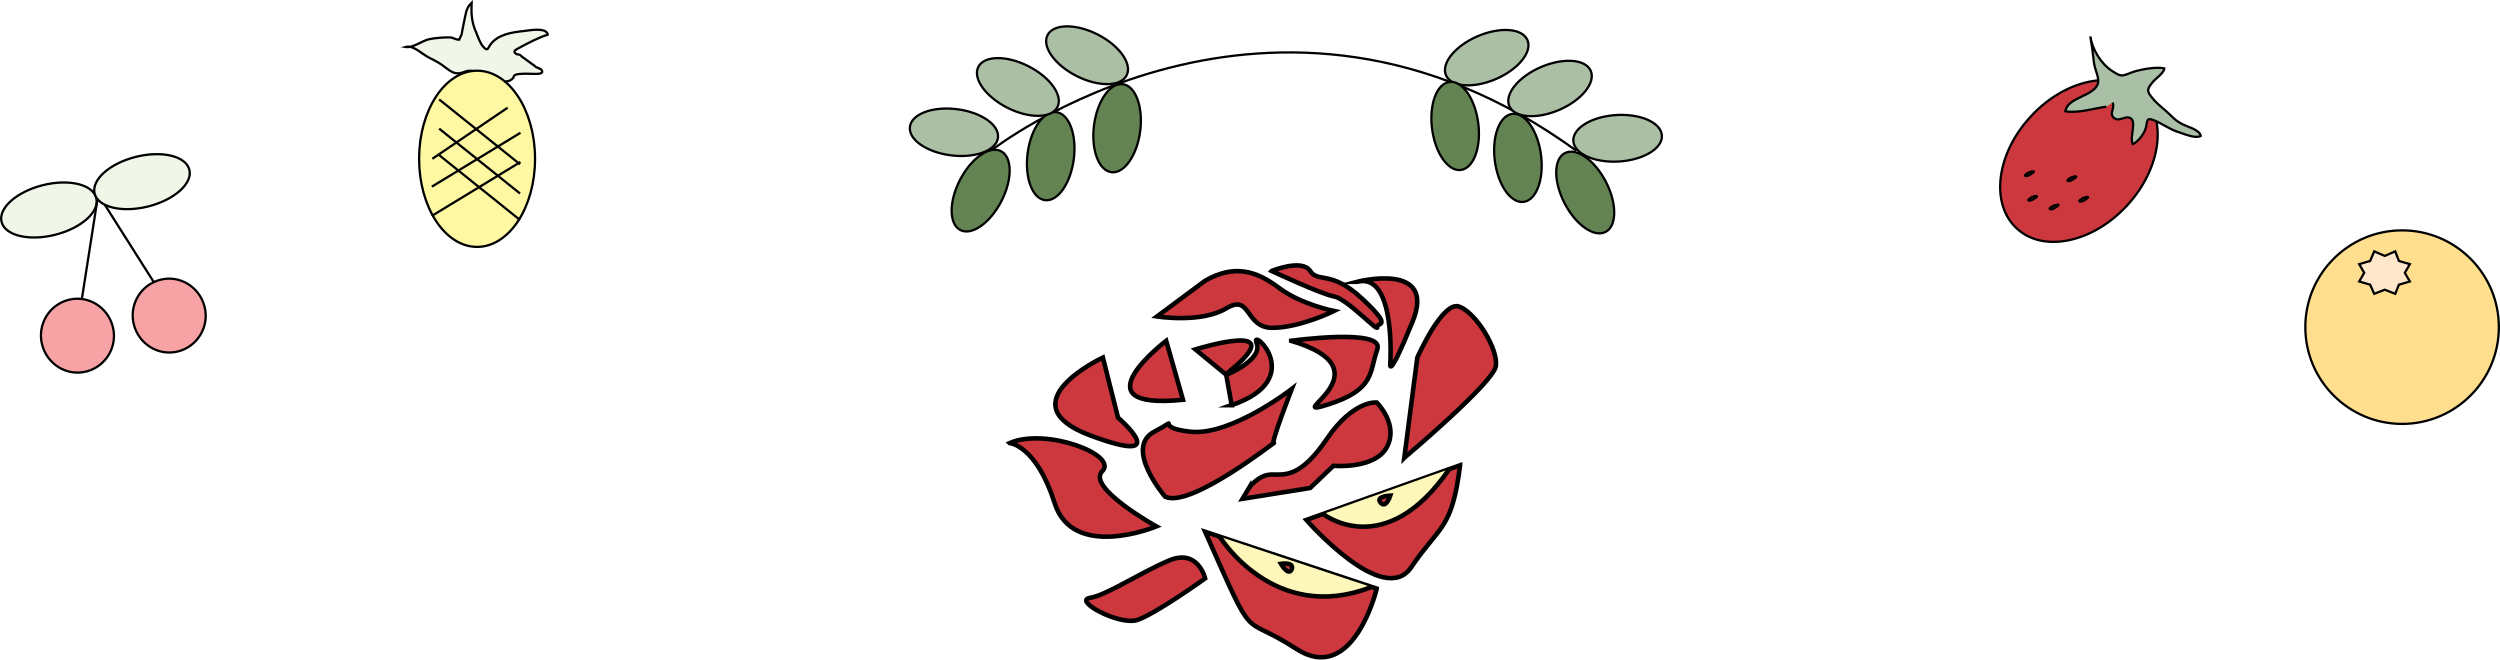
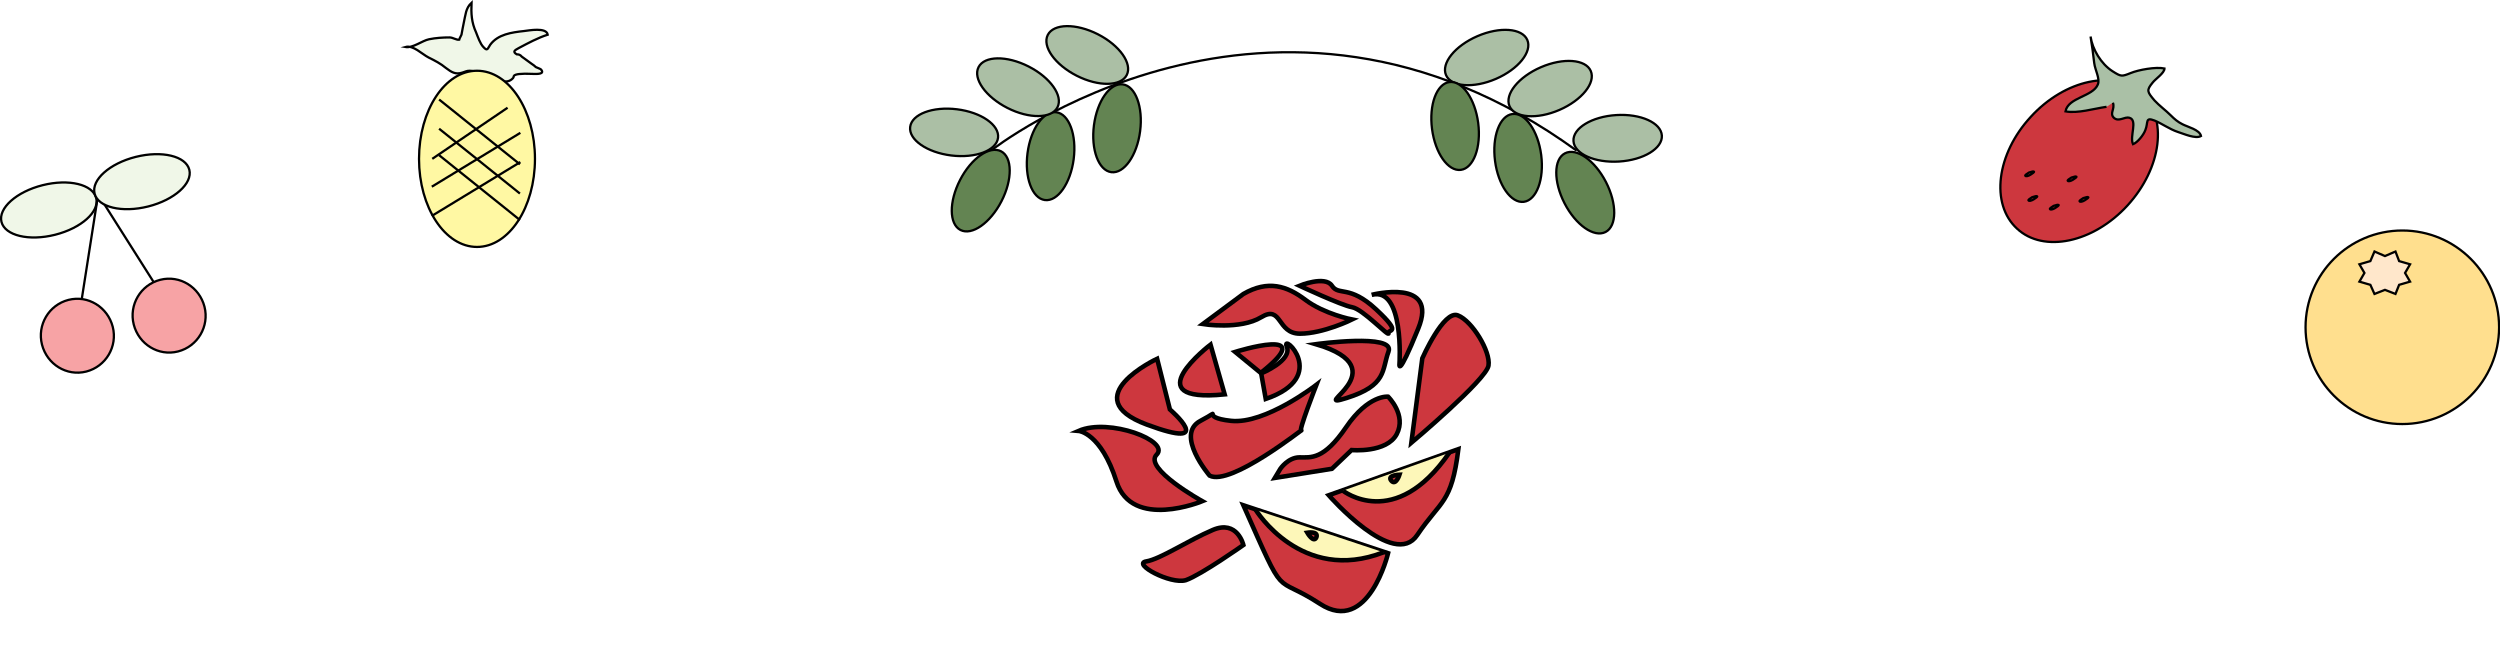
- <svg xmlns="http://www.w3.org/2000/svg" id="Layer_1" viewBox="0 0 547.71 144.51">
-   <defs>
-     <style>.cls-1{stroke-miterlimit:10;stroke-width:.5px;}.cls-1,.cls-2,.cls-3,.cls-4,.cls-5,.cls-6,.cls-7,.cls-8,.cls-9,.cls-10,.cls-11,.cls-12,.cls-13,.cls-14,.cls-15,.cls-16,.cls-17,.cls-18{stroke:#000;}.cls-1,.cls-2,.cls-3,.cls-11{fill:#abbfa5;}.cls-2{stroke-miterlimit:10;stroke-width:.5px;}.cls-3{stroke-miterlimit:10;stroke-width:.5px;}.cls-4{stroke-miterlimit:10;stroke-width:.5px;}.cls-4,.cls-12{fill:#638452;}.cls-5,.cls-7,.cls-8,.cls-9,.cls-10,.cls-13,.cls-14,.cls-15,.cls-18{stroke-width:.5px;}.cls-5,.cls-18{fill:none;}.cls-6{stroke-miterlimit:10;stroke-width:.5px;}.cls-6,.cls-10{fill:#f0f7e8;}.cls-7{fill:#ffe7cb;}.cls-7,.cls-8,.cls-9,.cls-10,.cls-13,.cls-14,.cls-15,.cls-16,.cls-17,.cls-18{stroke-miterlimit:10;}.cls-8{fill:#fff8a3;}.cls-9{fill:#ffdf8e;}.cls-11{stroke-miterlimit:10;stroke-width:.5px;}.cls-12{stroke-miterlimit:10;stroke-width:.5px;}.cls-13,.cls-17{fill:#cd373e;}.cls-14{fill:#aac0a6;}.cls-15{fill:#f7a3a5;}.cls-16{fill:#fdf7b9;}</style>
-   </defs>
+ <svg xmlns="http://www.w3.org/2000/svg" version="1.1" id="Layer_1" x="0px" y="0px" viewBox="0 0 547.7 144.5" style="enable-background:new 0 0 547.7 144.5;" xml:space="preserve">
+   <style type="text/css">
+ 	.st0{fill:#CD373E;stroke:#000000;stroke-width:0.5;stroke-miterlimit:10;}
+ 	.st1{fill:#AAC0A6;stroke:#000000;stroke-width:0.5;stroke-miterlimit:10;}
+ 	.st2{fill:none;stroke:#000000;stroke-width:0.5;}
+ 	.st3{fill:#FFDF8E;stroke:#000000;stroke-width:0.5;stroke-miterlimit:10;}
+ 	.st4{fill:#FFE7CB;stroke:#000000;stroke-width:0.5;stroke-miterlimit:10;}
+ 	.st5{fill:#F0F7E8;stroke:#000000;stroke-width:0.5;stroke-miterlimit:10;}
+ 	.st6{fill:#FFF8A3;stroke:#000000;stroke-width:0.5;stroke-miterlimit:10;}
+ 	.st7{fill:#F7A3A5;stroke:#000000;stroke-width:0.5;stroke-miterlimit:10;}
+ 	.st8{fill:#F0F7E8;stroke:#000000;stroke-width:0.5;stroke-miterlimit:10;}
+ 	.st9{fill:none;stroke:#000000;stroke-width:0.5;stroke-miterlimit:10;}
+ 	.st10{fill:#ABBFA5;stroke:#000000;stroke-width:0.5;stroke-miterlimit:10;}
+ 	.st11{fill:#ABBFA5;stroke:#000000;stroke-width:0.5;stroke-miterlimit:10;}
+ 	.st12{fill:#638452;stroke:#000000;stroke-width:0.5;stroke-miterlimit:10;}
+ 	.st13{fill:#638452;stroke:#000000;stroke-width:0.5;stroke-miterlimit:10;}
+ 	.st14{fill:#ABBFA5;stroke:#000000;stroke-width:0.5;stroke-miterlimit:9.999;}
+ 	.st15{fill:#ABBFA5;stroke:#000000;stroke-width:0.5;stroke-miterlimit:10;}
+ 	.st16{fill:#CD373E;stroke:#000000;stroke-miterlimit:10;}
+ 	.st17{fill:#FDF7B9;stroke:#000000;stroke-miterlimit:10;}
+ </style>
  <g>
-     <path class="cls-13" d="M441.86,50.07c5.8,5.4,16.7,3.1,24.2-5.1,7.5-8.2,8.9-19.2,3-24.5-5.8-5.4-16.7-3.1-24.2,5.1-7.5,8.1-8.9,19.1-3,24.5" />
-     <path class="cls-14" d="M461.46,23.37c-2.8,.4-6.3,1.5-9,1,.6-3.1,6-3.2,7.1-5.9,.5-1.3-.6-3.1-.8-4.7-.2-1.9-.5-3.9-.8-5.8,.4,2.8,2.3,6,4.8,7.6,1.9,1.2,2,1.2,4,.4,1.7-.7,5.5-1.4,7.4-1,0,1-2,2.3-2.6,3.1-1.4,1.7-1.2,2,.4,3.9,1,1.1,2.5,2.2,3.6,3.3,.8,.8,1.5,1.4,2.5,1.9,1.1,.6,3.8,1.2,4.1,2.6-1.2,.7-3.8-.5-5.1-.9-1.8-.6-3.4-1.8-5.1-2.5-2.1-.8-1.3,.4-2,2.1-.4,1.1-1.7,2.7-2.7,3.1-.8-1.7,1.1-5.3-.8-5.8-1.1-.3-2.3,1-3.4,0-1-1,.3-1.9-.2-3.3" />
-     <path class="cls-5" d="M454.06,39.37c.5-.3,.9-.6,.8-.7-.1-.1-.5,0-1.1,.2-.5,.3-.9,.6-.8,.7,.1,.2,.6,.1,1.1-.2Z" />
-     <path class="cls-5" d="M444.76,38.27c.5-.3,.9-.6,.8-.7-.1-.1-.5,0-1.1,.2-.5,.3-.9,.6-.8,.7,.1,.2,.6,.1,1.1-.2Z" />
-     <path class="cls-5" d="M456.66,43.87c.5-.3,.9-.6,.8-.7s-.5,0-1.1,.2c-.5,.3-.9,.6-.8,.7,.1,.2,.6,.1,1.1-.2Z" />
-     <path class="cls-5" d="M445.46,43.67c.5-.3,.9-.6,.8-.7s-.5,0-1.1,.2c-.5,.3-.9,.6-.8,.7,.1,.2,.6,.1,1.1-.2Z" />
-     <path class="cls-5" d="M450.16,45.57c.5-.3,.9-.6,.8-.7s-.5,0-1.1,.2c-.5,.3-.9,.6-.8,.7,.1,.2,.6,.1,1.1-.2Z" />
+     <path class="st0" d="M441.9,50.1c5.8,5.4,16.7,3.1,24.2-5.1s8.9-19.2,3-24.5c-5.8-5.4-16.7-3.1-24.2,5.1   C437.4,33.7,436,44.7,441.9,50.1" />
+     <path class="st1" d="M461.5,23.4c-2.8,0.4-6.3,1.5-9,1c0.6-3.1,6-3.2,7.1-5.9c0.5-1.3-0.6-3.1-0.8-4.7c-0.2-1.9-0.5-3.9-0.8-5.8   c0.4,2.8,2.3,6,4.8,7.6c1.9,1.2,2,1.2,4,0.4c1.7-0.7,5.5-1.4,7.4-1c0,1-2,2.3-2.6,3.1c-1.4,1.7-1.2,2,0.4,3.9   c1,1.1,2.5,2.2,3.6,3.3c0.8,0.8,1.5,1.4,2.5,1.9c1.1,0.6,3.8,1.2,4.1,2.6c-1.2,0.7-3.8-0.5-5.1-0.9c-1.8-0.6-3.4-1.8-5.1-2.5   c-2.1-0.8-1.3,0.4-2,2.1c-0.4,1.1-1.7,2.7-2.7,3.1c-0.8-1.7,1.1-5.3-0.8-5.8c-1.1-0.3-2.3,1-3.4,0c-1-1,0.3-1.9-0.2-3.3" />
+     <path class="st2" d="M454.1,39.4c0.5-0.3,0.9-0.6,0.8-0.7c-0.1-0.1-0.5,0-1.1,0.2c-0.5,0.3-0.9,0.6-0.8,0.7   C453.1,39.8,453.6,39.7,454.1,39.4z" />
+     <path class="st2" d="M444.8,38.3c0.5-0.3,0.9-0.6,0.8-0.7c-0.1-0.1-0.5,0-1.1,0.2c-0.5,0.3-0.9,0.6-0.8,0.7   C443.8,38.7,444.3,38.6,444.8,38.3z" />
+     <path class="st2" d="M456.7,43.9c0.5-0.3,0.9-0.6,0.8-0.7s-0.5,0-1.1,0.2c-0.5,0.3-0.9,0.6-0.8,0.7   C455.7,44.3,456.2,44.2,456.7,43.9z" />
+     <path class="st2" d="M445.5,43.7c0.5-0.3,0.9-0.6,0.8-0.7s-0.5,0-1.1,0.2c-0.5,0.3-0.9,0.6-0.8,0.7C444.5,44.1,445,44,445.5,43.7z" />
+     <path class="st2" d="M450.2,45.6c0.5-0.3,0.9-0.6,0.8-0.7s-0.5,0-1.1,0.2c-0.5,0.3-0.9,0.6-0.8,0.7C449.2,46,449.7,45.9,450.2,45.6   z" />
  </g>
  <g>
-     <path class="cls-9" d="M526.26,92.87c11.7,0,21.2-9.5,21.2-21.2s-9.5-21.2-21.2-21.2-21.2,9.5-21.2,21.2,9.5,21.2,21.2,21.2" />
-     <polygon class="cls-7" points="524.76 55.07 522.46 56.07 520.16 55.07 519.26 57.17 516.86 57.87 517.96 59.77 516.86 61.67 519.26 62.37 520.16 64.37 522.46 63.47 524.76 64.37 525.56 62.37 527.96 61.67 526.86 59.77 527.96 57.87 525.56 57.17 524.76 55.07" />
+     <path class="st3" d="M526.3,92.9c11.7,0,21.2-9.5,21.2-21.2s-9.5-21.2-21.2-21.2s-21.2,9.5-21.2,21.2S514.6,92.9,526.3,92.9" />
+     <polygon class="st4" points="524.8,55.1 522.5,56.1 520.2,55.1 519.3,57.2 516.9,57.9 518,59.8 516.9,61.7 519.3,62.4 520.2,64.4    522.5,63.5 524.8,64.4 525.6,62.4 528,61.7 526.9,59.8 528,57.9 525.6,57.2  " />
  </g>
  <g>
-     <path class="cls-10" d="M117.12,16.19c-1,0-2-.1-3,0-.4,0-1.1,.1-1.4,.3-.3,.3-.1,.4-.3,.6-.7,.8-1.6,.9-2.7,.6-.5-.1-1-.5-1.5-.7-.6-.2-1-.3-1.6-.4-1.2-.3-2.4-1.1-3.7-1.1-.7,0-.9,.2-1.6,.4-1.5,.5-2.4-.1-3.6-1-1.2-1-2.4-1.6-3.8-2.3s-3.4-2.8-5.1-2.3c1.6,.3,3.7-1.4,5.2-1.7,1.5-.3,3-.4,4.5-.4,.7,0,1.5,.6,2.1,.5,.1-.4,.4-.8,.5-1.1,.2-.9,.3-1.8,.5-2.6,.4-1.7,.4-3.2,1.7-4.4-.1,2.4,0,4.3,1,6.5,.4,1,.9,2.5,1.6,3.2,.9,1,.9,.4,1.5-.5,1.7-2.3,4.7-2.7,7.4-3,1-.1,4.9-.9,5.2,.8-2.2,.7-4.2,1.8-6.3,2.9-.9,.5-1.5,.8-.5,1.4,.4,0,.8,.1,1.1,.5,.7,.5,1.5,1.1,2.2,1.6,.3,.2,.6,.4,.9,.7,.2,.1,1,.4,1.1,.5,1,1.1-1,1-1.4,1" />
-     <ellipse class="cls-8" cx="104.52" cy="34.79" rx="12.7" ry="19.3" />
-     <line class="cls-5" x1="111.22" y1="23.59" x2="94.72" y2="34.79" />
-     <line class="cls-5" x1="96.22" y1="21.79" x2="113.92" y2="35.99" />
-     <line class="cls-5" x1="96.22" y1="28.19" x2="113.92" y2="42.39" />
-     <line class="cls-5" x1="96.22" y1="33.99" x2="113.92" y2="48.19" />
-     <line class="cls-5" x1="114.02" y1="35.49" x2="94.62" y2="47.29" />
-     <line class="cls-5" x1="114.02" y1="29.09" x2="94.62" y2="40.89" />
+     <path class="st5" d="M117.1,16.2c-1,0-2-0.1-3,0c-0.4,0-1.1,0.1-1.4,0.3c-0.3,0.3-0.1,0.4-0.3,0.6c-0.7,0.8-1.6,0.9-2.7,0.6   c-0.5-0.1-1-0.5-1.5-0.7c-0.6-0.2-1-0.3-1.6-0.4c-1.2-0.3-2.4-1.1-3.7-1.1c-0.7,0-0.9,0.2-1.6,0.4c-1.5,0.5-2.4-0.1-3.6-1   c-1.2-1-2.4-1.6-3.8-2.3s-3.4-2.8-5.1-2.3c1.6,0.3,3.7-1.4,5.2-1.7s3-0.4,4.5-0.4c0.7,0,1.5,0.6,2.1,0.5c0.1-0.4,0.4-0.8,0.5-1.1   c0.2-0.9,0.3-1.8,0.5-2.6c0.4-1.7,0.4-3.2,1.7-4.4c-0.1,2.4,0,4.3,1,6.5c0.4,1,0.9,2.5,1.6,3.2c0.9,1,0.9,0.4,1.5-0.5   c1.7-2.3,4.7-2.7,7.4-3c1-0.1,4.9-0.9,5.2,0.8c-2.2,0.7-4.2,1.8-6.3,2.9c-0.9,0.5-1.5,0.8-0.5,1.4c0.4,0,0.8,0.1,1.1,0.5   c0.7,0.5,1.5,1.1,2.2,1.6c0.3,0.2,0.6,0.4,0.9,0.7c0.2,0.1,1,0.4,1.1,0.5C119.5,16.3,117.5,16.2,117.1,16.2" />
+     <ellipse class="st6" cx="104.5" cy="34.8" rx="12.7" ry="19.3" />
+     <line class="st2" x1="111.2" y1="23.6" x2="94.7" y2="34.8" />
+     <line class="st2" x1="96.2" y1="21.8" x2="113.9" y2="36" />
+     <line class="st2" x1="96.2" y1="28.2" x2="113.9" y2="42.4" />
+     <line class="st2" x1="96.2" y1="34" x2="113.9" y2="48.2" />
+     <line class="st2" x1="114" y1="35.5" x2="94.6" y2="47.3" />
+     <line class="st2" x1="114" y1="29.1" x2="94.6" y2="40.9" />
  </g>
  <g>
-     <path class="cls-15" d="M18.92,81.39c4.3-1.1,6.9-5.5,5.8-9.8s-5.4-7-9.7-5.9c-4.3,1.1-6.9,5.5-5.8,9.8,1.1,4.3,5.4,7,9.7,5.9" />
-     <path class="cls-15" d="M39.02,76.99c4.3-1.1,6.9-5.5,5.8-9.8s-5.4-7-9.7-5.9c-4.3,1.1-6.9,5.5-5.8,9.8s5.4,7,9.7,5.9" />
-     <ellipse class="cls-6" cx="10.72" cy="46" rx="10.7" ry="5.6" transform="translate(-10.9 4.01) rotate(-14.12)" />
-     <line class="cls-18" x1="17.92" y1="65.59" x2="21.52" y2="42.59" />
-     <line class="cls-18" x1="33.62" y1="61.69" x2="21.52" y2="42.59" />
-     <ellipse class="cls-6" cx="31.11" cy="39.8" rx="10.7" ry="5.6" transform="translate(-8.77 8.79) rotate(-14.12)" />
+     <path class="st7" d="M18.9,81.4c4.3-1.1,6.9-5.5,5.8-9.8s-5.4-7-9.7-5.9s-6.9,5.5-5.8,9.8S14.6,82.5,18.9,81.4" />
+     <path class="st7" d="M39,77c4.3-1.1,6.9-5.5,5.8-9.8s-5.4-7-9.7-5.9s-6.9,5.5-5.8,9.8S34.7,78.1,39,77" />
+     <ellipse transform="matrix(0.9698 -0.244 0.244 0.9698 -10.9014 4.0015)" class="st8" cx="10.7" cy="46" rx="10.7" ry="5.6" />
+     <line class="st9" x1="17.9" y1="65.6" x2="21.5" y2="42.6" />
+     <line class="st9" x1="33.6" y1="61.7" x2="21.5" y2="42.6" />
+     <ellipse transform="matrix(0.9698 -0.244 0.244 0.9698 -8.7713 8.7919)" class="st8" cx="31.1" cy="39.8" rx="10.7" ry="5.6" />
  </g>
-   <path class="cls-18" d="M217.07,33.04s61.55-48.5,128.31,0" />
-   <ellipse class="cls-11" cx="325.72" cy="12.65" rx="9.72" ry="5.1" transform="translate(21.76 130.38) rotate(-23.4)" />
-   <ellipse class="cls-11" cx="339.59" cy="19.41" rx="9.72" ry="5.1" transform="translate(20.22 136.44) rotate(-23.4)" />
-   <ellipse class="cls-1" cx="354.39" cy="30.31" rx="9.72" ry="5.1" transform="translate(-1.19 21.86) rotate(-3.53)" />
-   <ellipse class="cls-4" cx="318.8" cy="27.58" rx="5.1" ry="9.72" transform="translate(-.89 41.36) rotate(-7.41)" />
-   <ellipse class="cls-4" cx="332.55" cy="34.58" rx="5.1" ry="9.72" transform="translate(-1.68 43.19) rotate(-7.41)" />
-   <ellipse class="cls-12" cx="347.3" cy="42.19" rx="5.1" ry="9.72" transform="translate(19.29 163.86) rotate(-27.28)" />
-   <ellipse class="cls-4" cx="244.75" cy="28.08" rx="9.72" ry="5.1" transform="translate(185.33 267.17) rotate(-82.59)" />
-   <ellipse class="cls-4" cx="230.2" cy="34.22" rx="9.72" ry="5.1" transform="translate(166.57 258.08) rotate(-82.59)" />
-   <ellipse class="cls-12" cx="214.84" cy="41.75" rx="9.72" ry="5.1" transform="translate(79.27 213.57) rotate(-62.72)" />
-   <ellipse class="cls-3" cx="238.18" cy="12.11" rx="5.1" ry="9.72" transform="translate(119.53 218.99) rotate(-63.08)" />
-   <ellipse class="cls-3" cx="223.01" cy="19.06" rx="5.1" ry="9.72" transform="translate(105.04 209.27) rotate(-63.08)" />
-   <ellipse class="cls-2" cx="209.01" cy="28.98" rx="5.1" ry="9.72" transform="translate(154.58 232.85) rotate(-82.95)" />
-   <path class="cls-17" d="M301.62,128.97s-5.1,21.35-17.67,13.16-8.42,.24-19.92-25.62l37.59,12.45Z" />
-   <path class="cls-17" d="M255.25,108.81s-9.13-10.67-2.37-14.23-.95-.95,7.95,0c8.89,.95,22.18-9.37,22.18-9.37,0,0-4.86,12.45-3.91,11.86,.71-.71-18.38,14.47-23.84,11.74Z" />
-   <path class="cls-17" d="M269.84,88.77l-1.19-6.64s8.18-3.32,6.64-7c-1.54-3.68,11.5,7.83-5.46,13.64Z" />
-   <path class="cls-17" d="M268.53,82.01c15.77-12.45-6.64-5.46-6.64-5.46l6.64,5.46Z" />
-   <path class="cls-17" d="M259.17,87.59c-23.72,2.37-3.68-12.93-3.68-12.93l3.68,12.93Z" />
-   <path class="cls-17" d="M244.94,91.5s12.69,10.91-6.05,3.91c-18.74-7,2.73-17.08,2.73-17.08l3.32,13.16Z" />
-   <path class="cls-17" d="M221.22,97.07s5.81,.47,9.84,13.16c4.03,12.69,22.29,5.1,22.29,5.1,0,0-15.42-8.54-11.86-12.1s-12.33-9.61-20.28-6.17Z" />
-   <path class="cls-17" d="M264.03,126.72s-1.54-6.64-7.95-3.91-13.64,7.59-17.31,8.18,6.29,6.05,10.32,4.86c4.03-1.3,14.94-9.13,14.94-9.13Z" />
-   <path class="cls-16" d="M267.23,117.59s11.86,19.33,33.2,11.03" />
-   <path class="cls-17" d="M273.63,106.92s2.02-2.96,4.98-2.96,6.29,.71,12.1-7.83c5.81-8.54,10.91-7.95,10.91-7.95,0,0,4.86,4.74,2.25,9.72s-11.74,4.15-11.74,4.15l-5.1,4.86-14.82,2.37,1.42-2.37Z" />
-   <path class="cls-17" d="M282.88,74.66s20.63-2.85,18.86,1.9c-1.78,4.86-.36,8.78-10.91,12.1s14.11-7.47-7.95-13.99Z" />
-   <path class="cls-17" d="M264.03,61.5c6.4-3.68,11.27-2.13,16.13,1.54s12.1,5.1,12.1,5.1c0,0-7.47,3.68-13.52,3.68s-4.62-7.59-10.08-4.27c-5.46,3.32-15.18,1.78-15.18,1.78l10.55-7.83Z" />
-   <path class="cls-17" d="M278.61,59.36s6.64-2.73,8.42,0,4.51-.36,11.5,6.17,2.96,4.98,3.2,6.17-6.64-6.29-9.49-6.76c-2.73-.47-13.64-5.57-13.64-5.57Z" />
-   <path class="cls-17" d="M297.35,61.73s17.55-4.51,12.1,8.78c-5.46,13.4-4.86,9.13-4.86,9.13,0,0,1.3-20.04-7.23-17.91Z" />
-   <path class="cls-17" d="M307.67,100.28s19.45-16.37,20.04-20.04c.59-3.68-4.27-11.62-7.95-13.04-3.68-1.54-9.25,11.15-9.25,11.15l-2.85,21.94Z" />
-   <path class="cls-17" d="M319.88,101.94c-1.78,14.23-4.51,13.16-10.67,22.29-6.05,9.13-23.01-10.32-23.01-10.32l33.68-11.98Z" />
-   <path class="cls-16" d="M317.51,102.77c-14.11,20.52-27.63,9.84-27.63,9.84" />
-   <path class="cls-17" d="M280.63,123.52s1.66,2.85,2.37,1.19c.59-1.66-2.37-1.19-2.37-1.19Z" />
-   <path class="cls-17" d="M304.59,108.58s-3.32,.12-2.13,1.54,2.13-1.54,2.13-1.54Z" />
+   <path class="st9" d="M217.1,33c0,0,61.5-48.5,128.3,0" />
+   <ellipse transform="matrix(0.9178 -0.3971 0.3971 0.9178 21.7665 130.3718)" class="st10" cx="325.7" cy="12.6" rx="9.7" ry="5.1" />
+   <ellipse transform="matrix(0.9178 -0.3971 0.3971 0.9178 20.2155 136.4557)" class="st10" cx="339.6" cy="19.4" rx="9.7" ry="5.1" />
+   <ellipse transform="matrix(0.9981 -6.157132e-02 6.157132e-02 0.9981 -1.1932 21.8783)" class="st11" cx="354.4" cy="30.3" rx="9.7" ry="5.1" />
+   <ellipse transform="matrix(0.9916 -0.129 0.129 0.9916 -0.8953 41.3558)" class="st12" cx="318.8" cy="27.6" rx="5.1" ry="9.7" />
+   <ellipse transform="matrix(0.9916 -0.129 0.129 0.9916 -1.6821 43.1944)" class="st12" cx="332.6" cy="34.6" rx="5.1" ry="9.7" />
+   <ellipse transform="matrix(0.8888 -0.4583 0.4583 0.8888 19.2767 163.8691)" class="st13" cx="347.3" cy="42.2" rx="5.1" ry="9.7" />
+   <ellipse transform="matrix(0.129 -0.9916 0.9916 0.129 185.2759 267.221)" class="st12" cx="244.8" cy="28.1" rx="9.7" ry="5.1" />
+   <ellipse transform="matrix(0.129 -0.9916 0.9916 0.129 166.5557 258.0646)" class="st12" cx="230.2" cy="34.2" rx="9.7" ry="5.1" />
+   <ellipse transform="matrix(0.4583 -0.8888 0.8888 0.4583 79.2223 213.6106)" class="st13" cx="214.9" cy="41.8" rx="9.7" ry="5.1" />
+   <ellipse transform="matrix(0.4527 -0.8917 0.8917 0.4527 119.5741 218.9704)" class="st14" cx="238.2" cy="12.1" rx="5.1" ry="9.7" />
+   <ellipse transform="matrix(0.4527 -0.8917 0.8917 0.4527 105.042 209.3093)" class="st14" cx="223" cy="19.1" rx="5.1" ry="9.7" />
+   <ellipse transform="matrix(0.1227 -0.9924 0.9924 0.1227 154.6002 232.8541)" class="st15" cx="209" cy="29" rx="5.1" ry="9.7" />
+   <path class="st16" d="M304.1,121.2c0,0-4.3,18-14.9,11.1c-10.6-6.9-7.1,0.2-16.8-21.6L304.1,121.2z" />
+   <path class="st16" d="M265,104.2c0,0-7.7-9-2-12c5.7-3-0.8-0.8,6.7,0s18.7-7.9,18.7-7.9s-4.1,10.5-3.3,10  C285.7,93.7,269.6,106.6,265,104.2L265,104.2z" />
+   <path class="st16" d="M277.3,87.4l-1-5.6c0,0,6.9-2.8,5.6-5.9C280.6,72.7,291.6,82.5,277.3,87.4z" />
+   <path class="st16" d="M276.2,81.7c13.3-10.5-5.6-4.6-5.6-4.6L276.2,81.7z" />
+   <path class="st16" d="M268.3,86.4c-20,2-3.1-10.9-3.1-10.9L268.3,86.4z" />
+   <path class="st16" d="M256.3,89.7c0,0,10.7,9.2-5.1,3.3s2.3-14.4,2.3-14.4L256.3,89.7L256.3,89.7z" />
+   <path class="st16" d="M236.3,94.4c0,0,4.9,0.4,8.3,11.1c3.4,10.7,18.8,4.3,18.8,4.3s-13-7.2-10-10.2S243,91.5,236.3,94.4L236.3,94.4  z" />
+   <path class="st16" d="M272.4,119.4c0,0-1.3-5.6-6.7-3.3s-11.5,6.4-14.6,6.9c-3.1,0.5,5.3,5.1,8.7,4.1  C263.2,125.9,272.4,119.4,272.4,119.4z" />
+   <path class="st17" d="M275.1,111.7c0,0,10,16.3,28,9.3" />
+   <path class="st16" d="M280.5,102.7c0,0,1.7-2.5,4.2-2.5s5.3,0.6,10.2-6.6c4.9-7.2,9.2-6.7,9.2-6.7s4.1,4,1.9,8.2  c-2.2,4.2-9.9,3.5-9.9,3.5l-4.3,4.1l-12.5,2L280.5,102.7L280.5,102.7z" />
+   <path class="st16" d="M288.3,75.4c0,0,17.4-2.4,15.9,1.6c-1.5,4.1-0.3,7.4-9.2,10.2S306.9,80.9,288.3,75.4z" />
+   <path class="st16" d="M272.4,64.4c5.4-3.1,9.5-1.8,13.6,1.3s10.2,4.3,10.2,4.3s-6.3,3.1-11.4,3.1c-5.1,0-3.9-6.4-8.5-3.6  S263.5,71,263.5,71L272.4,64.4z" />
+   <path class="st16" d="M284.7,62.6c0,0,5.6-2.3,7.1,0s3.8-0.3,9.7,5.2s2.5,4.2,2.7,5.2c0.2,1-5.6-5.3-8-5.7  C293.9,66.9,284.7,62.6,284.7,62.6z" />
+   <path class="st16" d="M300.5,64.6c0,0,14.8-3.8,10.2,7.4c-4.6,11.3-4.1,7.7-4.1,7.7S307.7,62.7,300.5,64.6L300.5,64.6z" />
+   <path class="st16" d="M309.2,97c0,0,16.4-13.8,16.9-16.9c0.5-3.1-3.6-9.8-6.7-11c-3.1-1.3-7.8,9.4-7.8,9.4L309.2,97z" />
+   <path class="st16" d="M319.5,98.4c-1.5,12-3.8,11.1-9,18.8c-5.1,7.7-19.4-8.7-19.4-8.7L319.5,98.4z" />
+   <path class="st17" d="M317.5,99.2c-11.9,17.3-23.3,8.3-23.3,8.3" />
+   <path class="st16" d="M286.4,116.7c0,0,1.4,2.4,2,1C288.9,116.3,286.4,116.7,286.4,116.7z" />
+   <path class="st16" d="M306.6,104c0,0-2.8,0.1-1.8,1.3S306.6,104,306.6,104z" />
</svg>
